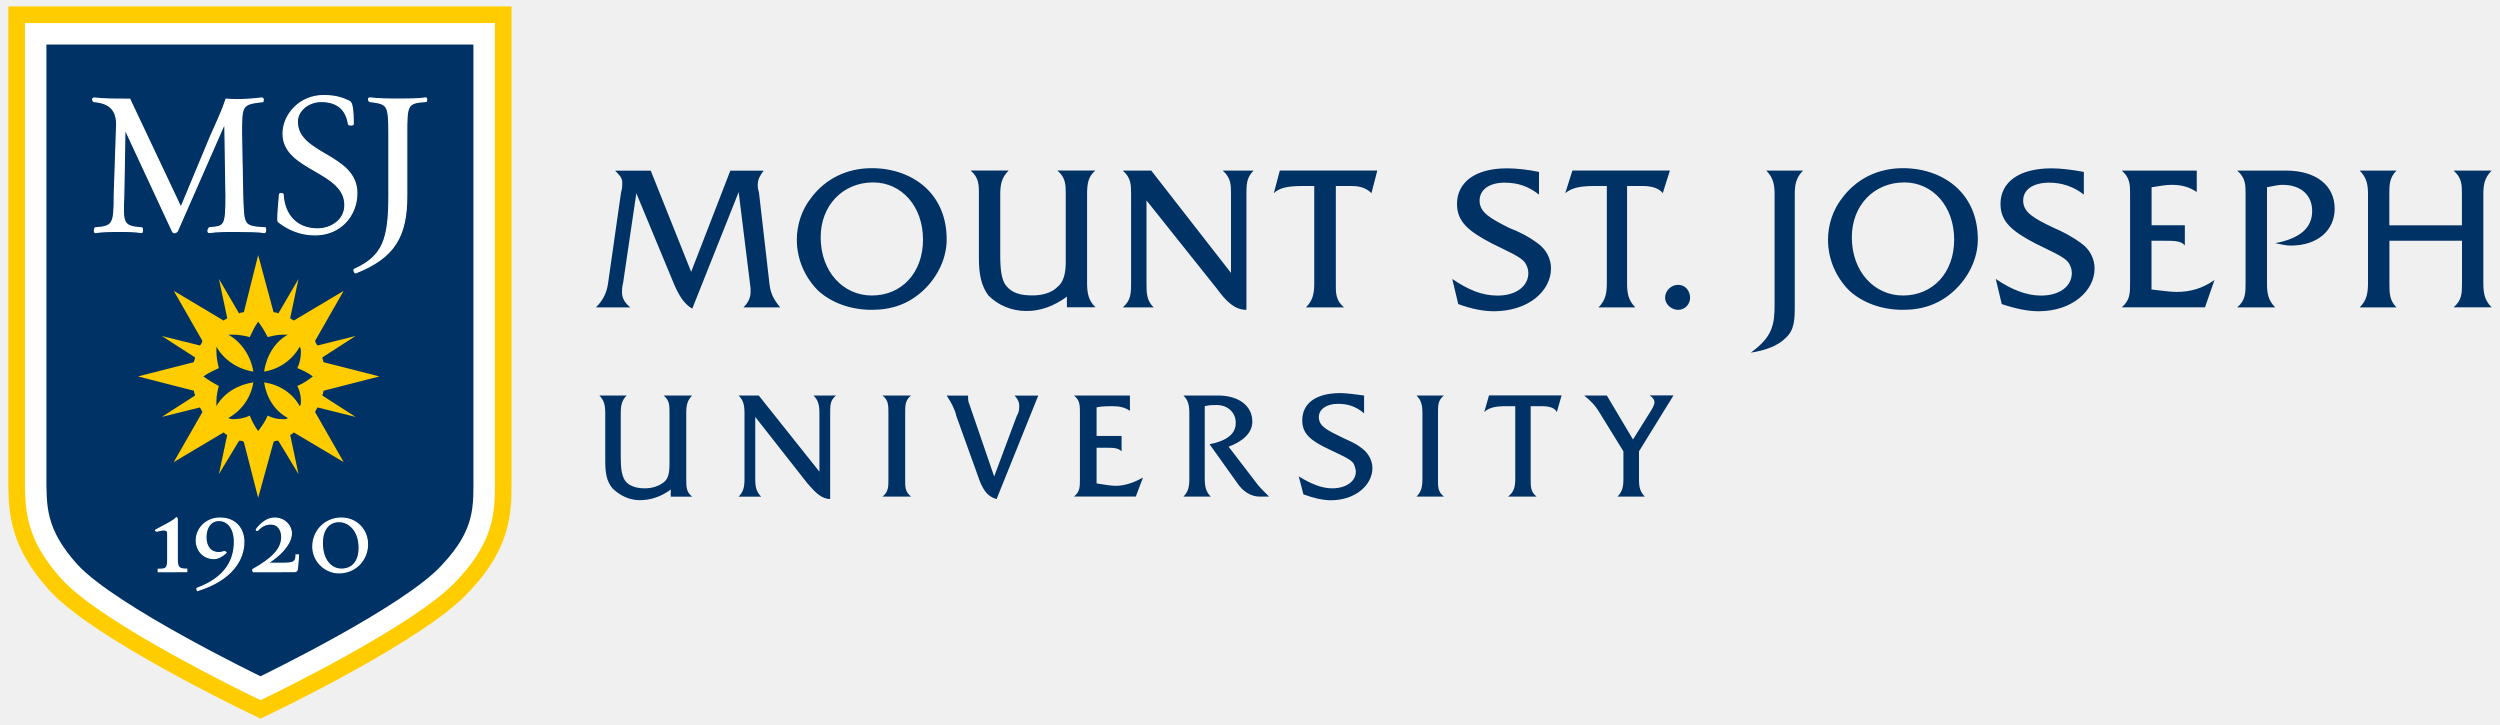
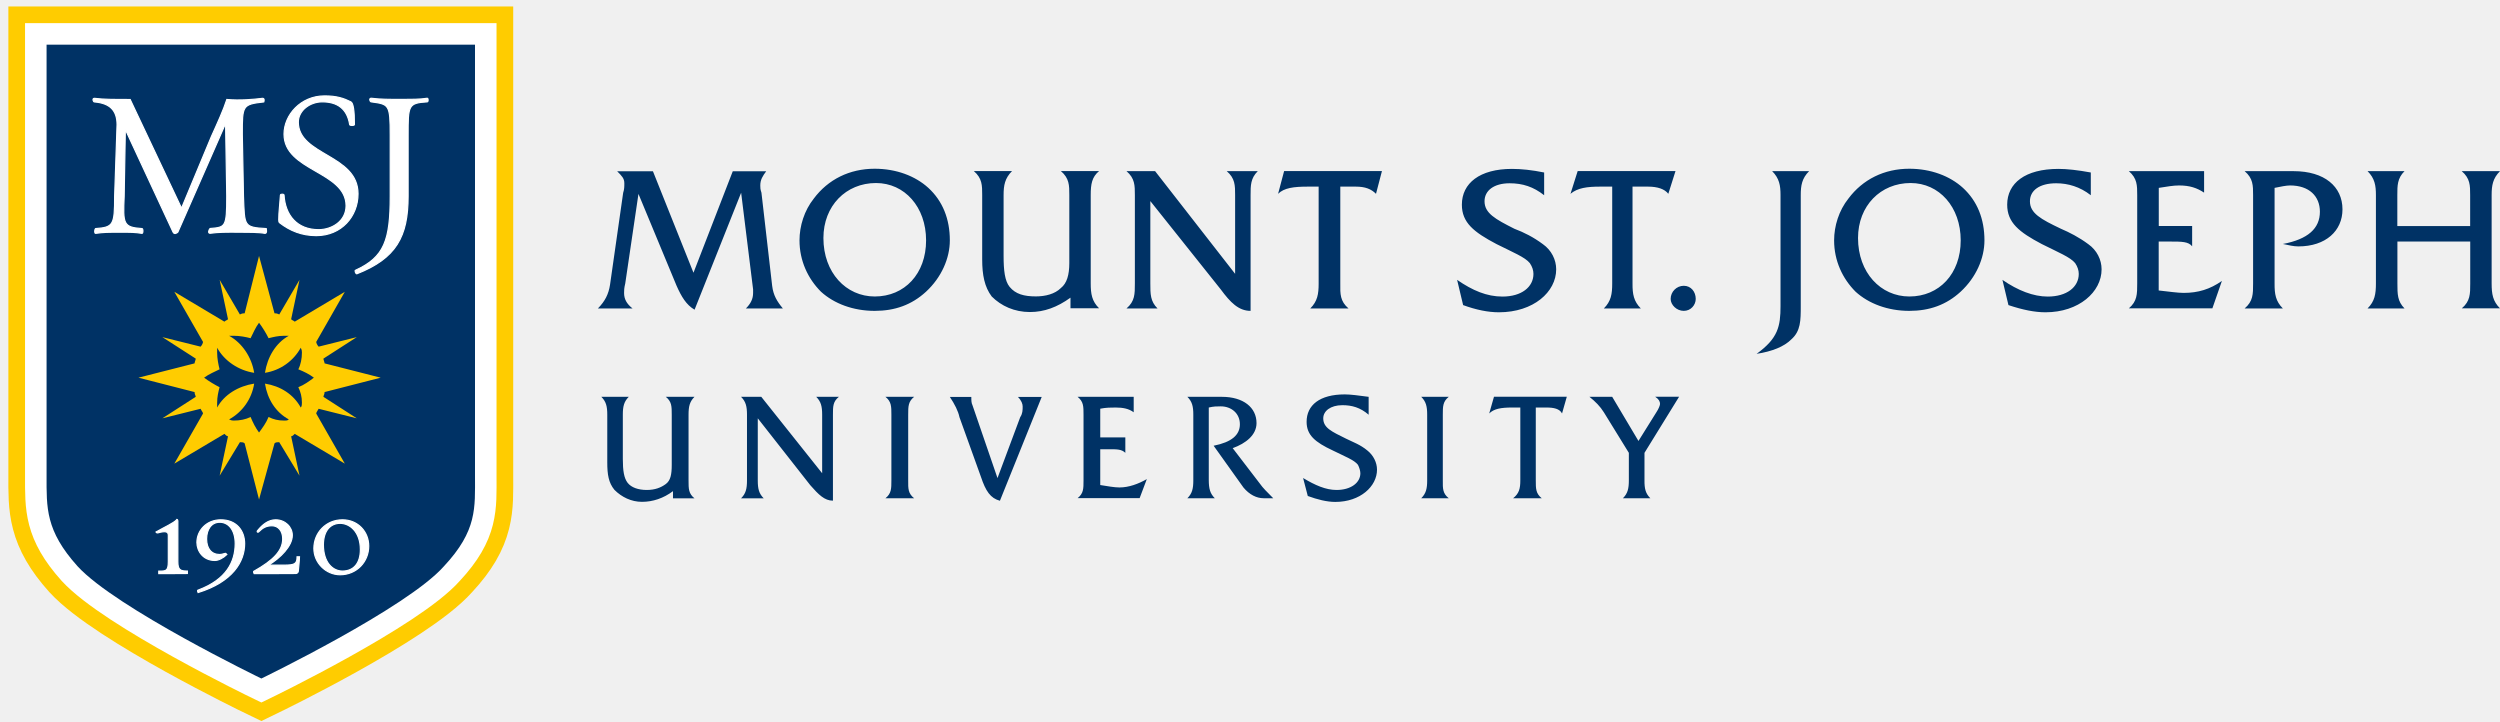
- <svg xmlns="http://www.w3.org/2000/svg" width="300px" height="87px">
+ <svg xmlns="http://www.w3.org/2000/svg">
  <path fill="none" stroke="#FFCC00" stroke-width="9.139" stroke-miterlimit="10" d="M56.81,56.88V5.34H5.57v51.55c0,3.85-0.14,6.56,3.71,10.85c4.57,5,21.98,13.42,21.98,13.42s17.41-8.43,21.83-13.42C57.09,63.45,56.81,60.73,56.81,56.88z" />
  <path fill="none" stroke="#FFFFFF" stroke-width="5.149" stroke-miterlimit="10" d="M56.81,56.88V5.34H5.57v51.55c0,3.85-0.14,6.56,3.71,10.85c4.57,5,21.98,13.42,21.98,13.42s17.41-8.43,21.83-13.42C57.09,63.45,56.81,60.73,56.81,56.88z" />
  <path fill="#003265" d="M53.09,67.73c-4.43,5-21.83,13.42-21.83,13.42S13.85,72.73,9.28,67.73c-3.85-4.28-3.71-7-3.71-10.85V5.34h51.24v51.55C56.81,60.73,57.09,63.45,53.09,67.73z M71.51,36.89h4.14c-0.72-0.57-1.01-1.14-1.01-1.85c0-0.29,0-0.57,0.14-1.14l1.58-10.71l4.56,10.99c0.57,1.28,1.15,2.28,2.15,2.86l5.57-13.99l1.43,11.56c0,0.14,0,0.29,0,0.43c0,0.71-0.29,1.28-0.86,1.85h4.42c-0.71-0.86-1.14-1.57-1.28-2.71l-1.28-11.13c-0.14-0.43-0.14-0.57-0.14-0.86c0-0.71,0.29-1.14,0.71-1.71h-4l-4.7,12.14l-4.85-12.14h-4.28c0.57,0.57,0.86,0.86,0.86,1.43c0,0.43,0,0.72-0.14,1.15l-1.57,10.99C72.79,35.18,72.36,36.03,71.51,36.89z M98.19,34.89c-1.57-1.57-2.57-3.71-2.57-6.14c0-1.72,0.57-3.57,1.71-5c1.71-2.29,4.28-3.57,7.28-3.57c2.57,0,4.85,0.86,6.42,2.29c1.71,1.57,2.57,3.71,2.57,6.28c0,2.14-1,4.43-2.85,6.14c-1.71,1.57-3.71,2.29-6.14,2.29C102.05,37.18,99.76,36.32,98.19,34.89z M98.48,28.47c0,4.14,2.71,6.99,6.14,6.99c3.57,0,6.14-2.71,6.14-6.71s-2.57-6.86-5.99-6.86C101.19,21.89,98.48,24.61,98.48,28.47z M128.03,35.6c-1.58,1.14-3.14,1.72-4.85,1.72c-1.85,0-3.43-0.72-4.57-1.86c-0.86-1.14-1.14-2.57-1.14-4.43v-7.71c0-1.15,0-2-1-2.86h4.57c-0.86,0.86-1.01,1.71-1.01,2.86v7.28c0,1.72,0.14,3,0.72,3.71c0.71,0.86,1.71,1.14,3.14,1.14c1.14,0,2.28-0.29,2.99-1c0.72-0.57,1.01-1.57,1.01-3v-8.13c0-1.15,0-2-1.01-2.86h4.57c-0.86,0.71-1,1.57-1,2.86v10.56c0,1.28,0.14,2.14,1,2.99h-3.42V35.6z M149.57,23.33v13.85c-1.43,0-2.42-1.01-3.57-2.57l-8.42-10.56v9.85c0,1.28,0,2.14,0.86,2.99h-3.71c1-0.86,1-1.71,1-2.99V23.33c0-1.15,0-2-1-2.86h3.42l9.57,12.28v-9.42c0-1.15,0-2-1-2.86h3.71C149.57,21.32,149.57,22.18,149.57,23.33z M161.28,36.89h-4.57c0.86-0.86,1-1.71,1-2.99V22.32h-1.28c-1.71,0-2.85,0.15-3.57,0.86l0.72-2.72h11.7l-0.71,2.72c-0.57-0.57-1.28-0.86-2.42-0.86h-1.85v11.57C160.28,35.18,160.28,36.03,161.28,36.89z M174.27,33.47c1.85,1.28,3.56,2,5.42,2c2.28,0,3.71-1.14,3.71-2.71c0-0.43-0.14-0.86-0.43-1.29c-0.57-0.71-2-1.28-3.99-2.28c-2.72-1.43-4.14-2.57-4.14-4.71c0-2.57,2.14-4.28,5.99-4.28c1.14,0,2.42,0.14,3.85,0.43v2.72c-1.28-1.01-2.57-1.43-4.13-1.43c-1.86,0-3,0.86-3,2.15c0,1.43,1.29,2.14,3.57,3.29c1.14,0.43,2.28,1,3.42,1.85c1.01,0.71,1.58,1.85,1.58,3c0,2.71-2.72,5.14-6.85,5.14c-1.29,0-2.72-0.29-4.28-0.86L174.27,33.47z M196.24,36.89h-4.42c0.86-0.86,1-1.71,1-2.99V22.32h-1.43c-1.57,0-2.71,0.15-3.56,0.86l0.86-2.72h11.7l-0.86,2.72c-0.43-0.57-1.28-0.86-2.43-0.86h-1.85v11.57C195.24,35.18,195.39,36.03,196.24,36.89z M201.38,34.18c0.86,0,1.43,0.71,1.43,1.57c0,0.71-0.57,1.43-1.43,1.43c-0.86,0-1.57-0.72-1.57-1.43C199.81,34.89,200.52,34.18,201.38,34.18z M214.23,40.6c-0.86,0.86-2.28,1.43-4.14,1.72c2.57-1.86,2.86-3.29,2.86-5.72V23.33c0-1.15-0.14-2-1-2.86h4.42c-0.86,0.86-1,1.71-1,2.86V36.6C215.37,38.32,215.37,39.6,214.23,40.6z M221.93,34.89c-1.57-1.57-2.57-3.71-2.57-6.14c0-1.72,0.57-3.57,1.71-5c1.71-2.29,4.28-3.57,7.28-3.57c2.57,0,4.85,0.86,6.42,2.29c1.71,1.57,2.57,3.71,2.57,6.28c0,2.14-1,4.43-2.85,6.14c-1.71,1.57-3.71,2.29-6.14,2.29C225.79,37.18,223.5,36.32,221.93,34.89z M222.22,28.47c0,4.14,2.71,6.99,6.14,6.99c3.57,0,6.14-2.71,6.14-6.71s-2.57-6.86-5.99-6.86C224.92,21.89,222.22,24.61,222.22,28.47z M239.49,33.47c1.85,1.28,3.71,2,5.42,2c2.28,0,3.71-1.14,3.71-2.71c0-0.43-0.14-0.86-0.43-1.29c-0.57-0.71-2-1.28-3.99-2.28c-2.72-1.43-4.14-2.57-4.14-4.71c0-2.57,2.14-4.28,6.14-4.28c1,0,2.28,0.14,3.86,0.43v2.72c-1.29-1.01-2.72-1.43-4.14-1.43c-2,0-3.14,0.86-3.14,2.15c0,1.43,1.29,2.14,3.71,3.29c1,0.43,2.14,1,3.28,1.85c1.01,0.71,1.58,1.85,1.58,3c0,2.71-2.72,5.14-6.71,5.14c-1.29,0-2.72-0.29-4.43-0.86L239.49,33.47z M255.61,33.89V23.33c0-1.15,0-2-1-2.86h9v2.57c-0.86-0.57-1.72-0.86-3-0.86c-0.71,0-1.43,0.14-2.42,0.29v4.56h3.99v2.43c-0.43-0.57-1.28-0.57-2.57-0.57h-1.43v5.85c1.28,0.14,2.28,0.29,2.99,0.29c1.72,0,3.14-0.43,4.57-1.43l-1.14,3.28h-9.99C255.61,36.03,255.61,35.18,255.61,33.89z M273.03,36.89h-4.57c1.01-0.86,1.01-1.71,1.01-2.99V23.33c0-1.15,0-2-1.01-2.86h5.85c3.71,0,5.85,1.85,5.85,4.57c0,2.57-2,4.43-5.28,4.43c-0.57,0-1.14-0.14-1.85-0.29c3-0.57,4.43-1.85,4.43-3.86c0-1.85-1.28-3.14-3.57-3.14c-0.43,0-1.14,0.14-1.85,0.29v11.42C272.03,35.18,272.17,36.03,273.03,36.89z M287.58,36.89h-4.42c0.86-0.86,1-1.71,1-2.99V23.33c0-1.15-0.14-2-1-2.86h4.42c-0.86,0.86-0.86,1.71-0.86,2.86v3.71h8.71v-3.71c0-1.15,0-2-1.01-2.86H299c-0.86,0.86-1,1.71-1,2.86v10.56c0,1.28,0.14,2.14,1,2.99h-4.57c1.01-0.86,1.01-1.71,1.01-2.99v-5h-8.71v5C286.73,35.18,286.73,36.03,287.58,36.89z M80.49,58.74c-1.14,0.86-2.42,1.28-3.71,1.28c-1.28,0-2.43-0.57-3.29-1.43c-0.71-0.86-0.86-1.85-0.86-3.29V49.6c0-1-0.14-1.57-0.71-2.14h3.28c-0.57,0.57-0.71,1.14-0.71,2.14v5.28c0,1.43,0.14,2.29,0.57,2.86c0.44,0.57,1.29,0.86,2.29,0.86c1,0,1.71-0.29,2.28-0.71s0.71-1.14,0.71-2.29V49.6c0-1,0-1.57-0.71-2.14h3.43c-0.57,0.57-0.71,1.14-0.71,2.14v7.86c0,1,0,1.57,0.71,2.14h-2.57V58.74z M99.62,49.6v10.28c-1,0-1.71-0.71-2.71-1.85l-6.28-8v7.43c0,1,0.14,1.57,0.71,2.14h-2.71c0.57-0.57,0.71-1.14,0.71-2.14V49.6c0-1-0.14-1.57-0.71-2.14h2.42l7.28,9.14v-7c0-1-0.14-1.57-0.71-2.14h2.71C99.62,48.03,99.62,48.6,99.62,49.6z M109.33,59.59h-3.43c0.71-0.57,0.71-1.14,0.71-2.14V49.6c0-1,0-1.57-0.71-2.14h3.43c-0.71,0.57-0.71,1.14-0.71,2.14v7.86C108.61,58.45,108.61,59.02,109.33,59.59z M117.32,57.03l-2.57-7.14c-0.14-0.71-0.58-1.57-1.15-2.42h2.57c0,0.43,0,0.71,0.14,1l2.99,8.71l2.72-7.29c0.29-0.43,0.29-0.86,0.29-1.28c0-0.29-0.14-0.71-0.57-1.14h2.85l-5,12.42C118.46,59.59,117.89,58.74,117.32,57.03z M129.59,57.45V49.6c0-1,0-1.57-0.71-2.14h6.71v1.85c-0.57-0.43-1.28-0.57-2.15-0.57c-0.57,0-1.14,0-1.85,0.14v3.43h3v1.85c-0.43-0.43-1-0.43-1.86-0.43h-1.14v4.28c0.86,0.14,1.71,0.29,2.29,0.29c1.14,0,2.28-0.43,3.28-1l-0.86,2.28h-7.42C129.59,59.02,129.59,58.45,129.59,57.45z M145.29,59.59h-3.28c0.57-0.57,0.71-1.14,0.71-2.14V49.6c0-1-0.14-1.57-0.71-2.14h4.13c2.57,0,4.14,1.28,4.14,3.14c0,1.43-1.28,2.43-2.85,3l3.28,4.28c0.29,0.43,0.86,1,1.57,1.71h-1h-0.14c-0.86,0-1.71-0.43-2.42-1.28l-3.57-5c2.15-0.43,3.14-1.28,3.14-2.57c0-1.28-1-2.14-2.29-2.14c-0.43,0-0.86,0-1.43,0.14v8.71C144.58,58.45,144.72,59.02,145.29,59.59z M155.85,57.17c1.43,0.86,2.71,1.43,4,1.43c1.71,0,2.85-0.86,2.85-2c0-0.29-0.14-0.72-0.29-1.01c-0.43-0.57-1.57-1-3-1.71c-2.14-1-3.14-1.85-3.14-3.43c0-2,1.57-3.28,4.57-3.28c0.71,0,1.71,0.14,2.85,0.29v2.14c-1-0.86-2-1.14-3.14-1.14c-1.43,0-2.29,0.71-2.29,1.57c0,1.14,1,1.58,2.72,2.43c0.86,0.43,1.71,0.71,2.57,1.43c0.71,0.57,1.14,1.43,1.14,2.28c0,2-2,3.86-4.99,3.86c-1.01,0-2.15-0.29-3.29-0.71L155.85,57.17z M173.27,59.59h-3.29c0.57-0.57,0.71-1.14,0.71-2.14V49.6c0-1-0.14-1.57-0.71-2.14h3.29c-0.71,0.57-0.71,1.14-0.71,2.14v7.86C172.55,58.45,172.55,59.02,173.27,59.59z M184.39,59.59h-3.42c0.71-0.57,0.86-1.14,0.86-2.14v-8.71h-1c-1.28,0-2.15,0.14-2.72,0.71l0.57-2h8.71l-0.57,2c-0.29-0.57-1-0.71-1.86-0.71h-1.28v8.71C183.68,58.45,183.68,59.02,184.39,59.59z M197.38,59.59h-3.28c0.57-0.57,0.71-1.14,0.71-2.14v-3.29l-2.99-4.85c-0.44-0.71-1.01-1.28-1.72-1.85h2.72l3.14,5.28l2.14-3.43c0.29-0.43,0.44-0.86,0.44-1c0-0.29-0.14-0.57-0.58-0.86h2.86l-4.14,6.71v3.29C196.67,58.45,196.81,59.02,197.38,59.59z" />
  <path fill="#FFCC00" d="M42.67,50.03l-3.99-2.57c0-0.14,0.14-0.29,0.14-0.57l6.71-1.72l-6.71-1.71c0-0.14-0.14-0.43-0.14-0.57l3.99-2.57l-4.56,1.14c-0.14-0.14-0.29-0.43-0.29-0.57l3.42-5.99l-5.99,3.57c-0.14-0.14-0.29-0.14-0.43-0.29l1-4.71l-2.42,4.14c-0.29-0.14-0.43-0.14-0.57-0.14l-1.85-6.86l-1.72,6.86c-0.14,0-0.29,0-0.57,0.14l-2.42-4.14l1,4.71c-0.14,0.14-0.29,0.14-0.43,0.29l-5.99-3.57l3.43,5.99c0,0.14-0.14,0.43-0.29,0.57l-4.57-1.14l3.99,2.57c0,0.14-0.14,0.43-0.14,0.57l-6.71,1.71l6.71,1.72c0,0.29,0.14,0.43,0.14,0.57l-3.99,2.57l4.57-1.14c0.14,0.29,0.29,0.43,0.29,0.57l-3.43,5.99l5.99-3.56c0.14,0.14,0.29,0.29,0.43,0.29l-1,4.71l2.42-4c0.29,0,0.43,0,0.57,0.14l1.72,6.71l1.85-6.71c0.14-0.14,0.29-0.14,0.57-0.14l2.42,4l-1-4.71c0.14,0,0.29-0.14,0.43-0.29l5.99,3.56l-3.42-5.99c0-0.14,0.14-0.29,0.29-0.57L42.67,50.03z M36.11,48.17c0,0.14,0,0.43-0.14,0.57c-0.86-1.57-2.42-2.57-4.28-2.86c0.29,1.86,1.28,3.43,2.85,4.28c-0.14,0.14-0.29,0.14-0.57,0.14c-0.71,0-1.28-0.14-1.85-0.43c-0.29,0.71-0.71,1.28-1.14,1.86c-0.43-0.58-0.71-1.15-1.01-1.86c-0.57,0.29-1.28,0.43-2,0.43c-0.14,0-0.29,0-0.57-0.14c1.57-0.86,2.71-2.42,3-4.28c-1.86,0.29-3.57,1.29-4.43,2.86c0-0.14,0-0.43,0-0.57c0-0.71,0.14-1.28,0.29-1.86c-0.57-0.29-1.28-0.71-1.85-1.14c0.57-0.43,1.28-0.71,1.85-1c-0.14-0.57-0.29-1.28-0.29-2c0-0.14,0-0.29,0-0.58c0.86,1.58,2.57,2.72,4.43,3c-0.29-1.85-1.43-3.57-3-4.43c0.29,0,0.43,0,0.57,0c0.71,0,1.43,0.14,2,0.29c0.29-0.57,0.58-1.28,1.01-1.85c0.43,0.57,0.86,1.28,1.14,1.85c0.57-0.14,1.14-0.29,1.85-0.29c0.29,0,0.43,0,0.57,0c-1.57,0.86-2.57,2.57-2.85,4.43c1.85-0.29,3.42-1.43,4.28-3c0.14,0.29,0.14,0.44,0.14,0.58c0,0.71-0.14,1.43-0.43,2c0.71,0.29,1.29,0.57,1.86,1c-0.57,0.43-1.15,0.86-1.86,1.14C35.96,46.89,36.11,47.46,36.11,48.17z" />
  <path fill="#FFFFFF" stroke="#FFFFFF" stroke-width="0.142" stroke-miterlimit="10" d="M25.12,27.9c-0.29,0-0.14-0.43,0-0.57c1.85-0.15,2-0.15,2-3.86l-0.14-8.71l-5.71,13c-0.14,0.14-0.43,0.29-0.57,0l-5.71-12.28l-0.14,8c-0.14,3.28-0.14,3.71,2.14,3.86c0.14,0,0.14,0.57,0,0.57c-0.86-0.14-1.43-0.14-2.57-0.14c-1.43,0-2,0-2.99,0.14c-0.14,0-0.14-0.43,0-0.57c2.14-0.15,2.28-0.44,2.28-3.86l0.29-8.57c0-1.71-0.86-2.57-2.71-2.72c-0.14,0-0.29-0.43,0-0.43c1.14,0.14,2.28,0.14,4.28,0.14l6.14,13l3.57-8.57c0.71-1.57,1.43-3.14,1.85-4.43c1.57,0.14,3.14,0,4.28-0.14c0.29,0,0.14,0.43,0.14,0.43c-2.57,0.29-2.57,0.43-2.57,3.86l0.14,7.43c0.14,3.56,0,3.71,2.72,3.86c0,0,0.14,0.57-0.14,0.57c-0.71-0.14-2.15-0.14-3.14-0.14C27.12,27.76,26.12,27.76,25.12,27.9z M37.83,28.18c2.99,0,4.99-2.29,4.99-5c0-4.71-7.14-4.57-7.14-8.57c0-1.43,1.43-2.43,2.86-2.43c1.85,0,2.99,0.86,3.28,2.72c0,0.14,0.57,0.14,0.57,0c0-1.71-0.14-2.57-0.43-2.72c-0.86-0.43-1.71-0.71-3.14-0.71c-2.86,0-4.85,2.29-4.85,4.57c0,4.43,7.42,4.43,7.42,8.57c0,1.85-1.71,2.86-3.28,2.86c-2.57,0-4-1.72-4.14-4.14c0-0.14-0.43-0.14-0.43,0c-0.14,1.71-0.29,3.14-0.14,3.28C34.68,27.61,36.11,28.18,37.83,28.18z M48.81,16.18c0-3.57,0-3.86,2.29-4c0.14,0,0.14-0.43,0-0.43c-0.86,0.14-2,0.14-3,0.14c-1.57,0-2.57,0-3.71-0.14c-0.29,0-0.14,0.43,0,0.43c2.14,0.29,2.28,0.29,2.28,4v7.29c0,5.28-0.71,7.28-4.14,8.85c-0.14,0,0,0.43,0.14,0.43c4.71-1.86,6.14-4.43,6.14-9.28V16.18z M35.39,68.59c0.14,0,0.29-0.14,0.29-0.29s0.14-1.28,0.14-1.71h-0.29c0,0.86-0.29,1-1.57,1h-1.85c1.43-0.86,2.85-2.29,2.85-3.57c0-1-0.86-1.85-2-1.85c-0.86,0-1.57,0.57-2.14,1.28c-0.14,0.14,0,0.29,0.14,0.14c0.43-0.43,0.86-0.71,1.57-0.71c0.71,0,1.28,0.57,1.28,1.57c0,1.43-1.14,2.57-3.42,3.86c-0.14,0,0,0.29,0,0.29c0.86,0,1.71,0,2.85,0C34.11,68.59,34.97,68.59,35.39,68.59z M37.54,65.59c0-1.85,1.43-3.42,3.42-3.42c1.85,0,3.14,1.43,3.14,3.14c0,1.86-1.43,3.43-3.43,3.43C38.97,68.73,37.54,67.31,37.54,65.59z M38.68,65.16c0,2.15,1.14,3.14,2.28,3.14c1.28,0,2.14-0.86,2.14-2.57c0-2.14-1.28-3.14-2.42-3.14C39.54,62.59,38.68,63.45,38.68,65.16z M23.69,70.58c-0.14,0,0,0.29,0,0.29c4.14-1.28,5.57-3.71,5.57-5.85c0-1.57-1-2.85-2.85-2.85c-1.71,0-2.86,1.28-2.86,2.71c0,1,0.72,2.15,2.15,2.15c0.43,0,1-0.29,1.43-0.71l-0.14-0.14c-0.14,0-0.43,0.14-0.71,0.14c-1,0-1.57-0.72-1.57-1.86c0-1.14,0.57-2,1.57-2c1,0,1.85,0.86,1.85,2.57C28.12,67.16,27.12,69.3,23.69,70.58z M22.41,68.59V68.3c-0.86,0-1.14-0.14-1.14-1.14v-3.14c0-0.43,0-1.28,0-1.71c0-0.14-0.14-0.29-0.14-0.14c-0.43,0.43-1.43,0.86-2.42,1.43c-0.14,0,0,0.14,0.14,0.14c1-0.29,1.28-0.14,1.28,0.29v3.14c0,1.14-0.29,1.14-1.14,1.14v0.29c0.43,0,1.28,0,1.85,0C21.27,68.59,22.12,68.59,22.41,68.59z" />
</svg>
